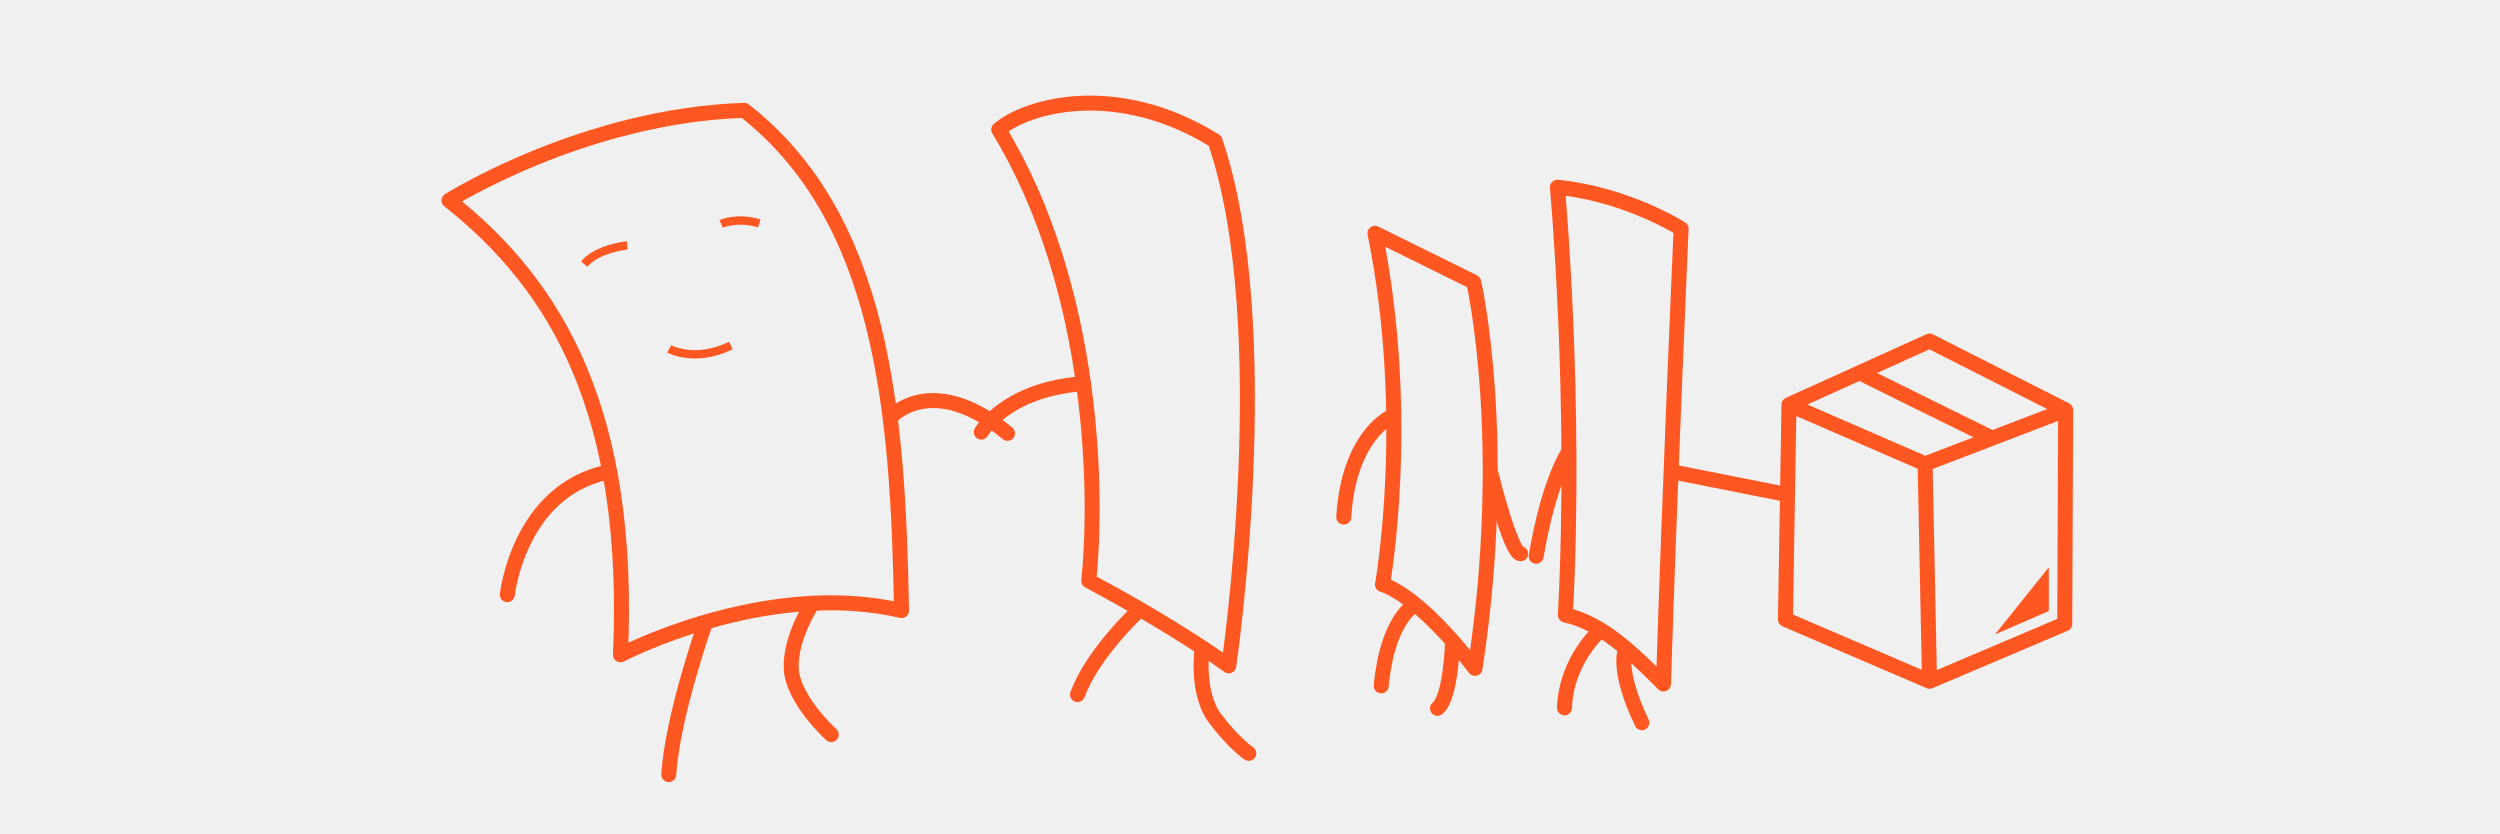
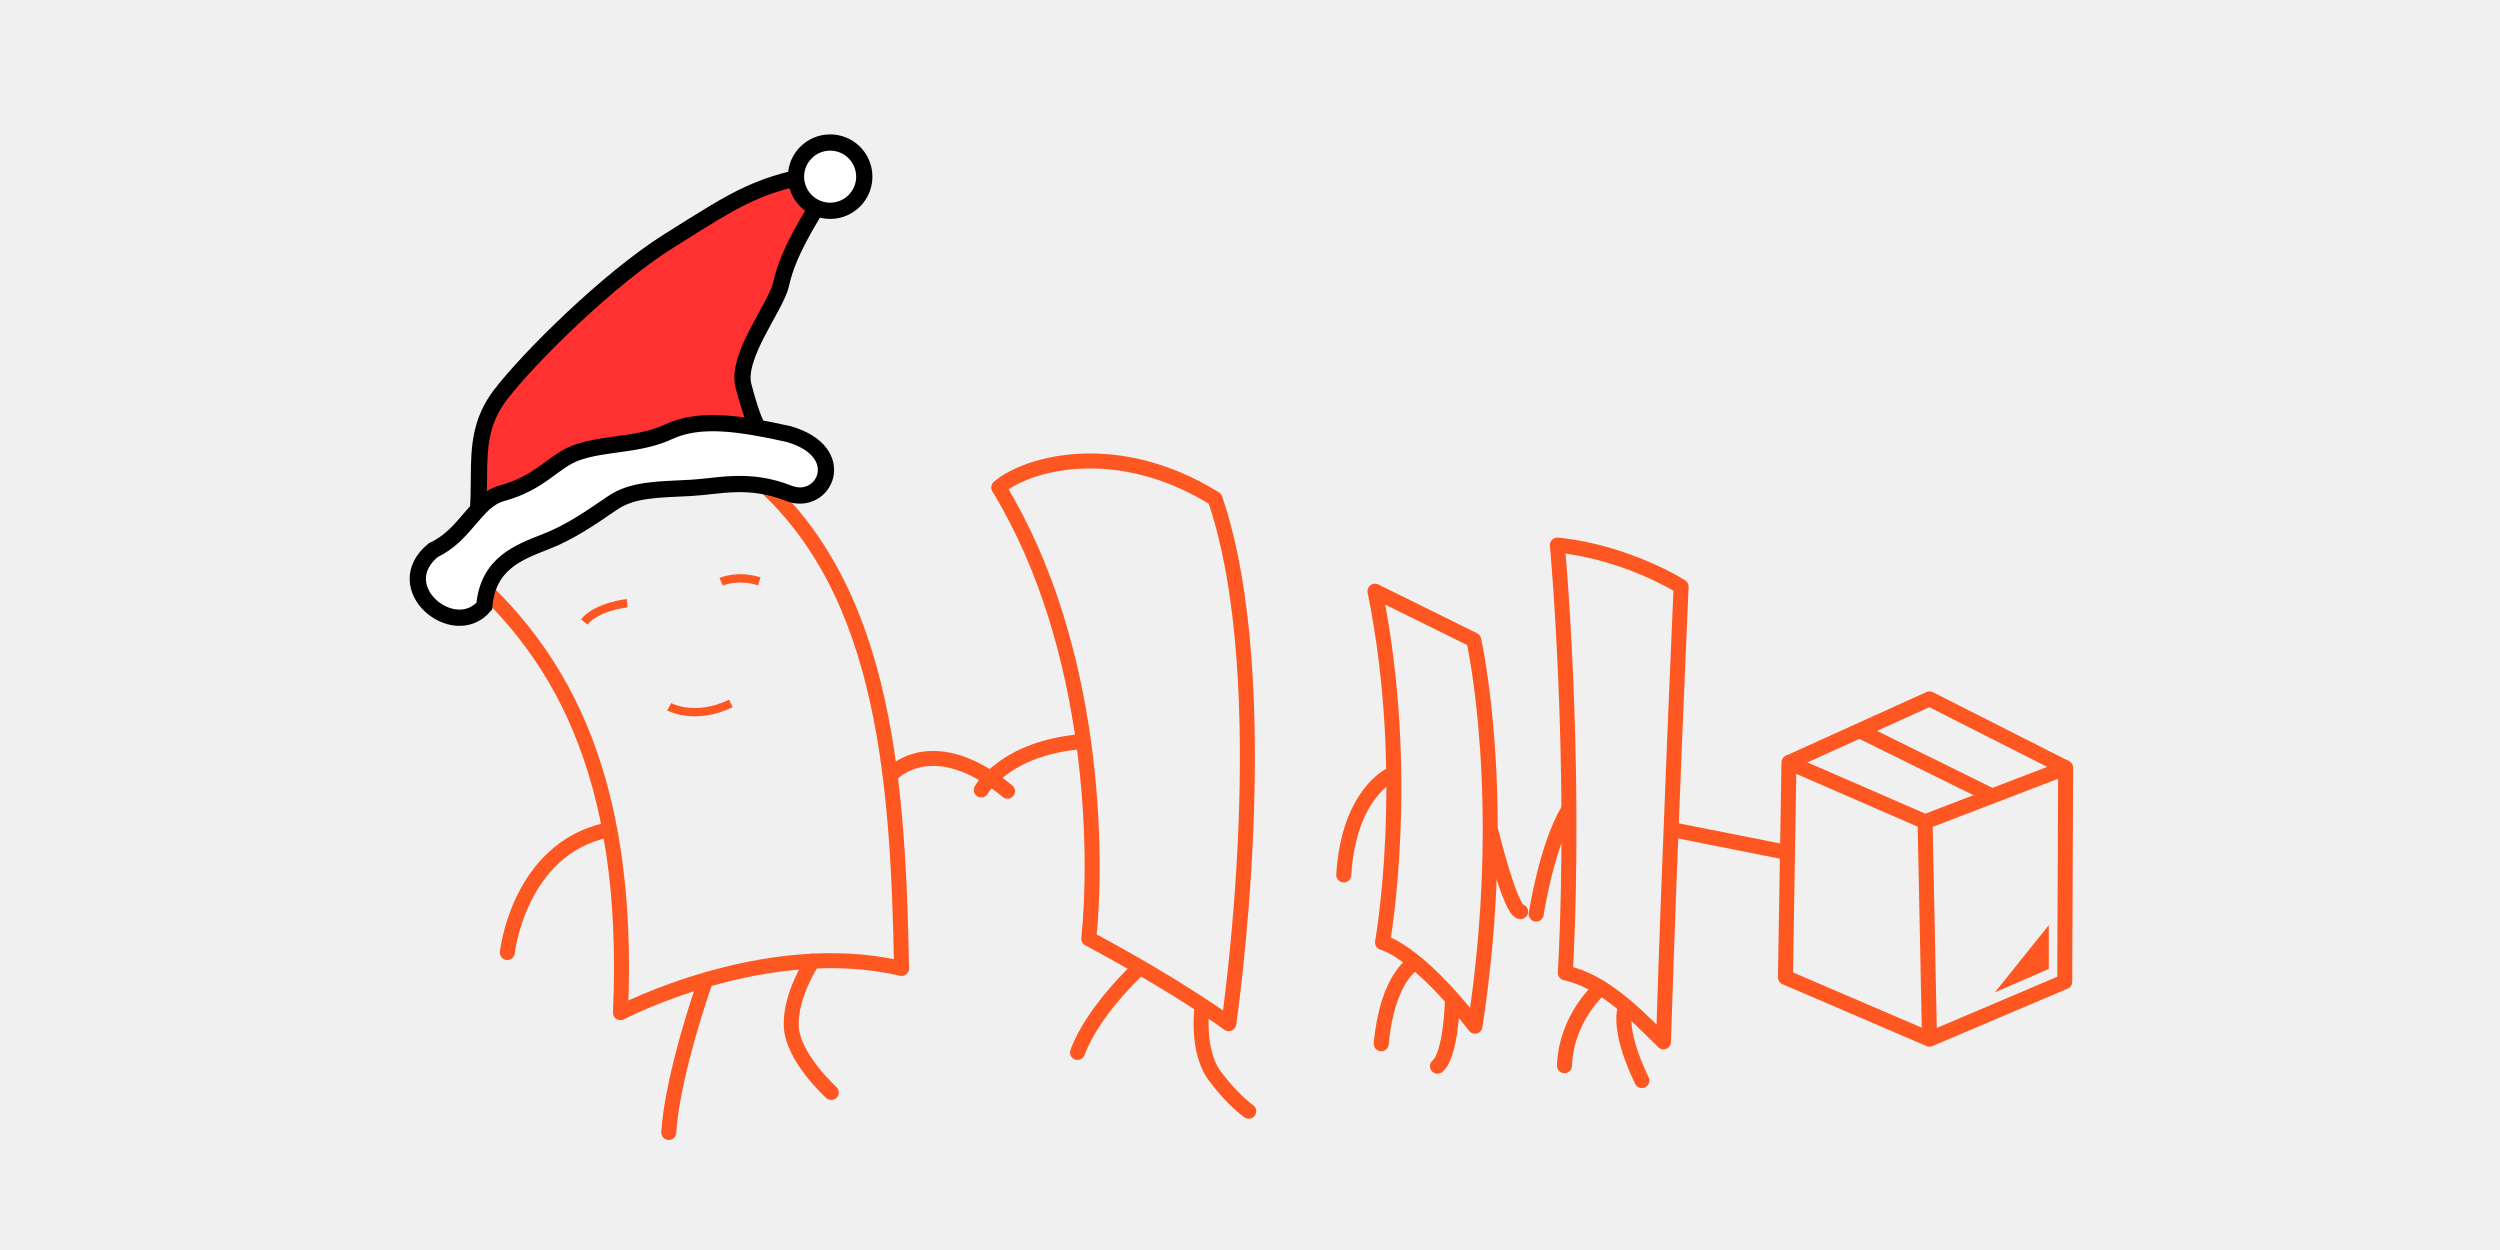
- <svg xmlns="http://www.w3.org/2000/svg" viewBox="0 0 79.375 26.458" height="100" width="300">
-   <path d="M14.256 6.365s4.266-2.694 9.373-2.862c4.378 3.423 4.883 9.485 4.995 15.883-4.321-1.01-8.924 1.404-8.924 1.404.337-7.634-1.964-11.675-5.444-14.425z" fill="none" stroke="#ff5722" stroke-width=".476" stroke-linejoin="round" />
-   <path d="M16.108 18.881s.351-3.27 3.157-3.886M22.381 19.821s-1.03 2.907-1.148 4.772M25.797 19.156s-.715 1.071-.675 2.064c.04.992 1.27 2.103 1.27 2.103M28.335 13.193s1.311-1.38 3.653.565M31.155 13.719s.76-1.336 3.181-1.534" fill="none" stroke="#ff5722" stroke-width=".476" stroke-linecap="round" stroke-linejoin="round" />
-   <path d="M31.71 4.114c3.096 5.08 3.135 11.708 2.858 14.327 2.897 1.548 4.445 2.7 4.445 2.7s1.587-10.756-.437-16.67c-3.135-1.944-5.993-1.11-6.866-.357z" fill="none" stroke="#ff5722" stroke-width=".476" stroke-linejoin="round" />
-   <path d="M36.145 19.394s-1.458 1.35-1.934 2.659M38.16 20.664s-.18 1.35.416 2.143c.595.794 1.072 1.111 1.072 1.111" fill="none" stroke="#ff5722" stroke-width=".476" stroke-linecap="round" stroke-linejoin="round" />
-   <path d="M43.656 7.408l3.135 1.548s1.151 5.04.04 12.264c-1.865-2.421-2.937-2.66-2.937-2.66s.953-5.278-.238-11.152z" fill="none" stroke="#ff5722" stroke-width=".476" stroke-linejoin="round" />
-   <path d="M44.152 13.242s-1.33.596-1.488 3.175M47.347 15.068s.617 2.514.934 2.514M44.914 19.208s-.861.424-1.06 2.567M46.117 20.386s-.04 1.746-.477 2.104M48.774 17.66s.323-2.146 1.024-3.31" fill="none" stroke="#ff5722" stroke-width=".476" stroke-linecap="round" stroke-linejoin="round" />
-   <path d="M49.447 5.944s.618 6.707.253 13.583c1.15.252 2.105 1.178 3.115 2.189.196-6.258.561-14.453.561-14.453s-1.712-1.094-3.929-1.319z" fill="none" stroke="#ff5722" stroke-width=".476" stroke-linejoin="round" />
-   <path d="M50.822 20.004s-1.094.926-1.15 2.47M51.615 20.607s-.315.608.514 2.339" fill="none" stroke="#ff5722" stroke-width=".476" stroke-linejoin="round" stroke-linecap="round" />
-   <path d="M52.955 14.952l3.677.73M56.8 12.848l-.112 6.819 4.574 1.964 4.294-1.824.028-6.79-4.462 1.71zM61.122 14.728l.14 6.903M56.8 12.848l4.462-2.02 4.322 2.188M59.045 11.837l4.153 2.049" fill="none" stroke="#ff5722" stroke-width=".476" stroke-linejoin="round" />
-   <path d="M63.339 20.144l1.711-.744v-1.389z" fill="#ff5722" />
-   <path d="M18.55 8.386c.397-.496 1.365-.596 1.365-.596M22.897 7.108s.515-.232 1.21-.013M21.246 11.077s.81.45 1.96-.106" fill="none" stroke="#ff5722" stroke-width=".265" />
+ <svg xmlns="http://www.w3.org/2000/svg" width="300" height="150" viewBox="0 0 79.375 39.688">
+   <g transform="translate(0 -257.312)">
+     <path d="M14.256 275.04s4.266-2.694 9.373-2.863c4.378 3.424 4.883 9.486 4.995 15.884-4.321-1.01-8.924 1.403-8.924 1.403.337-7.633-1.964-11.674-5.444-14.424z" fill="none" stroke="#ff5722" stroke-width=".476" stroke-linejoin="round" />
+     <path d="M16.108 287.556s.351-3.27 3.157-3.887M22.381 288.496s-1.03 2.906-1.148 4.772M25.797 287.83s-.715 1.072-.675 2.064c.04.993 1.27 2.104 1.27 2.104M28.335 281.868s1.311-1.38 3.653.565M31.155 282.393s.76-1.335 3.181-1.533" fill="none" stroke="#ff5722" stroke-width=".476" stroke-linecap="round" stroke-linejoin="round" />
+     <path d="M31.71 272.79c3.096 5.08 3.135 11.707 2.858 14.326 2.897 1.548 4.445 2.699 4.445 2.699s1.587-10.755-.437-16.669c-3.135-1.944-5.993-1.111-6.866-.357z" fill="none" stroke="#ff5722" stroke-width=".476" stroke-linejoin="round" />
+     <path d="M36.145 288.069s-1.458 1.35-1.934 2.659M38.16 289.339s-.18 1.35.416 2.143c.595.794 1.072 1.111 1.072 1.111" fill="none" stroke="#ff5722" stroke-width=".476" stroke-linecap="round" stroke-linejoin="round" />
+     <path d="M43.656 276.083l3.135 1.548s1.151 5.04.04 12.263c-1.865-2.42-2.937-2.659-2.937-2.659s.953-5.278-.238-11.152z" fill="none" stroke="#ff5722" stroke-width=".476" stroke-linejoin="round" />
+     <path d="M44.152 281.917s-1.33.596-1.488 3.175M47.347 283.743s.617 2.514.934 2.514M44.914 287.882s-.861.425-1.06 2.568M46.117 289.06s-.04 1.747-.477 2.104M48.774 286.335s.323-2.147 1.024-3.311" fill="none" stroke="#ff5722" stroke-width=".476" stroke-linecap="round" stroke-linejoin="round" />
+     <path d="M49.447 274.619s.618 6.707.253 13.582c1.15.253 2.105 1.18 3.115 2.19.196-6.259.561-14.453.561-14.453s-1.712-1.095-3.929-1.32z" fill="none" stroke="#ff5722" stroke-width=".476" stroke-linejoin="round" />
+     <path d="M50.822 288.679s-1.094.926-1.15 2.47M51.615 289.282s-.315.608.514 2.339" fill="none" stroke="#ff5722" stroke-width=".476" stroke-linecap="round" stroke-linejoin="round" />
+     <path d="M52.955 283.627l3.677.73M56.8 281.522l-.112 6.82 4.574 1.964 4.294-1.824.028-6.791-4.462 1.712zM61.122 283.403l.14 6.903" fill="none" stroke="#ff5722" stroke-width=".476" stroke-linejoin="round" />
+     <path d="M56.8 281.522l4.462-2.02 4.322 2.189M59.045 280.512l4.153 2.049" fill="none" stroke="#ff5722" stroke-width=".476" stroke-linejoin="round" />
+     <path d="M63.339 288.819l1.711-.744v-1.389z" fill="#ff5722" />
+     <path d="M18.55 277.06c.397-.496 1.365-.596 1.365-.596M22.897 275.783s.515-.232 1.21-.013M21.246 279.752s.81.45 1.96-.106" fill="none" stroke="#ff5722" stroke-width=".265" />
+     <path d="M14.698 275.432c1.046-2.28-.09-3.915 1.195-5.59.88-1.148 3.4-3.662 5.346-4.883 2.28-1.431 2.81-1.807 5.155-2.22-.446.95-.08.513-.6 1.379-.68 1.133-.888 1.73-.996 2.222-.154.703-1.44 2.278-1.193 3.224.24.919.563 1.976 1.491 2.68-5.229-1.226-7.507.632-10.398 3.188z" fill="#ff3131" stroke="#000" stroke-width=".516" />
+     <path d="M15.377 276.555c-.965 1.135-3.065-.591-1.62-1.777 1.033-.475 1.334-1.574 2.178-1.805 1.252-.342 1.627-1.026 2.382-1.293.889-.314 1.968-.217 2.925-.665.995-.466 2.314-.25 3.802.08 1.973.573 1.119 2.32 0 1.88-1.277-.504-2.218-.22-3.107-.173-1.07.057-1.852.042-2.5.485-.671.459-1.331.92-2.113 1.224-.853.333-1.836.69-1.947 2.044z" fill="#fff" stroke="#000" stroke-width=".516" />
+     <circle r="1.084" cy="262.921" cx="26.357" fill="#fff" stroke="#000" stroke-width=".516" stroke-linecap="round" stroke-linejoin="round" />
+   </g>
</svg>
